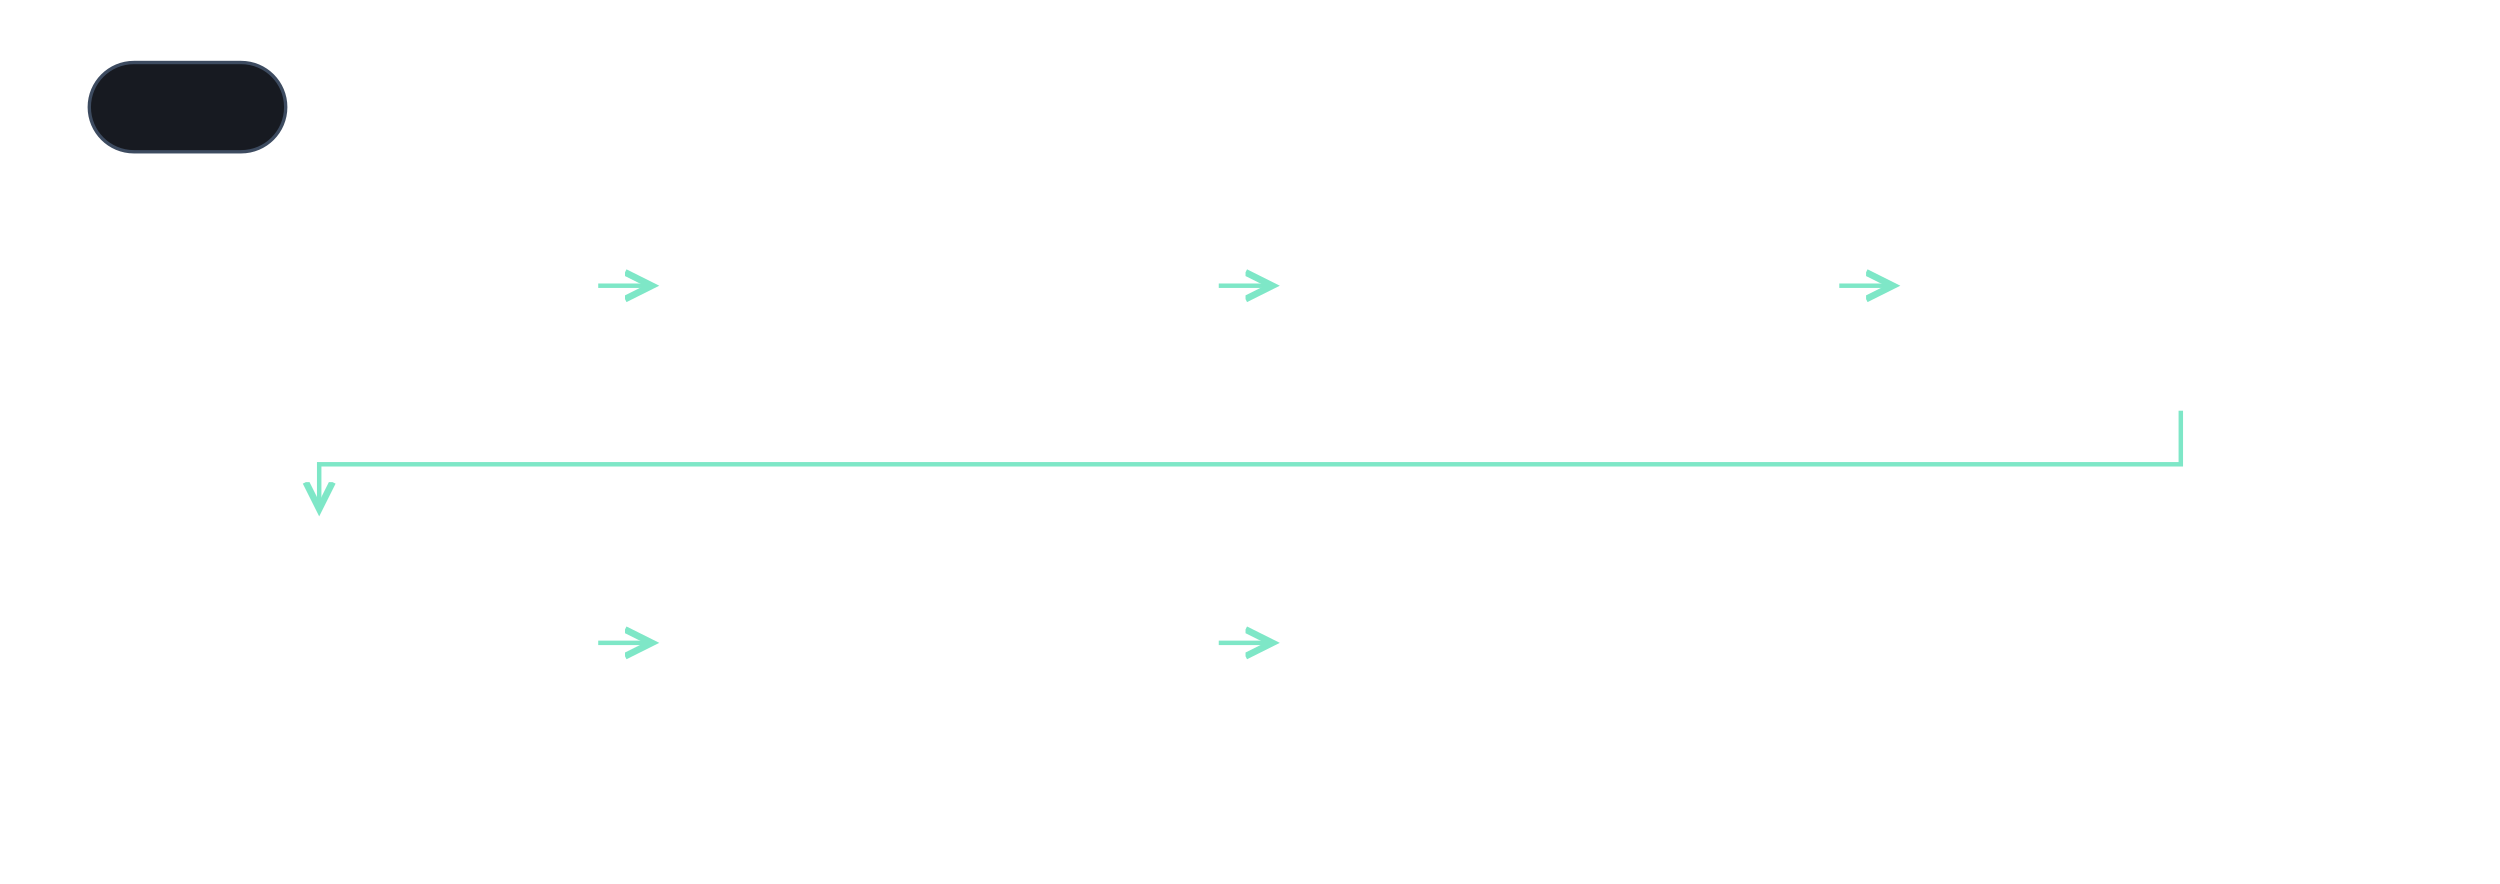
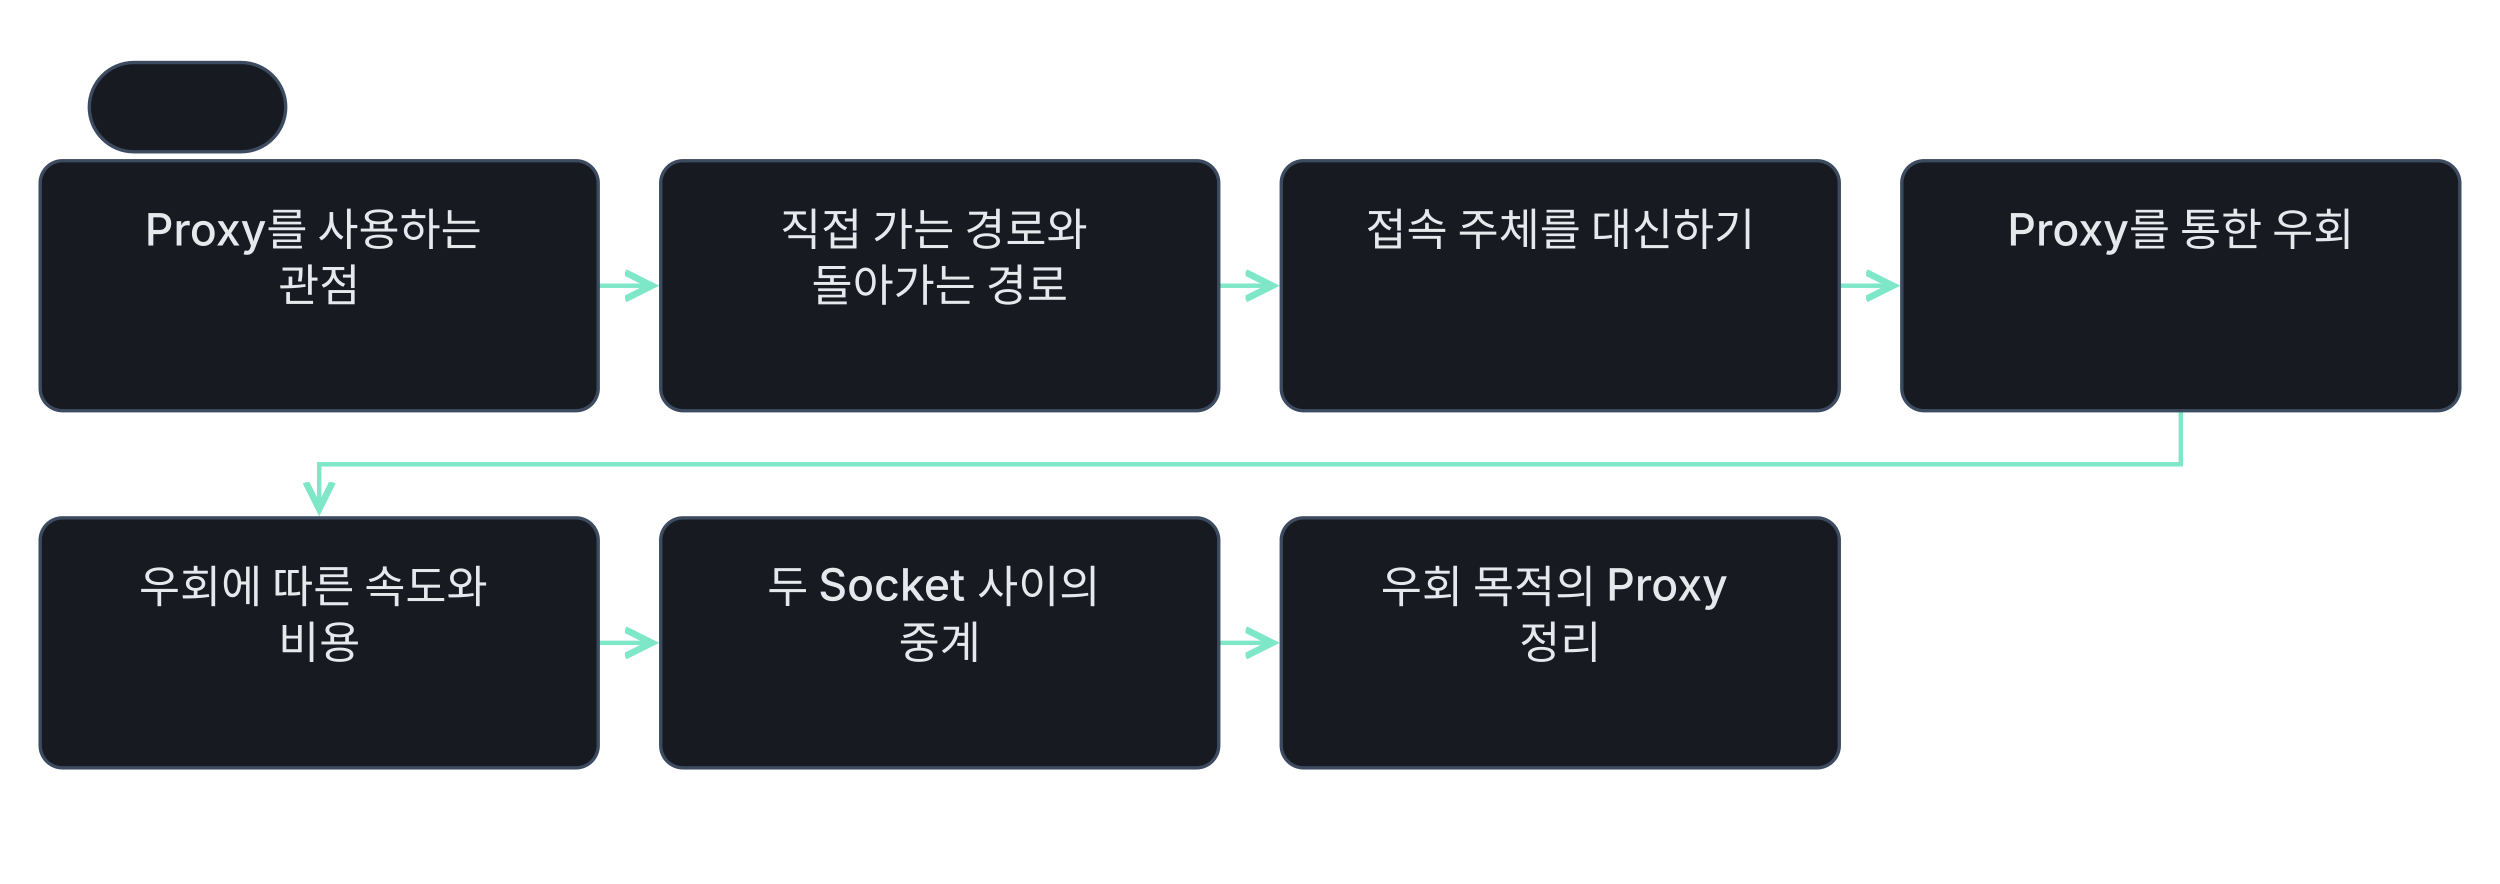
<svg xmlns="http://www.w3.org/2000/svg" class="learning-flow" viewBox="0 0 1120 396" role="group" aria-labelledby="lesson-06-advanced-export-title lesson-06-advanced-export-desc" lang="ko">
  <defs>
    <marker id="lesson-06-advanced-export-arrow" markerWidth="8" markerHeight="8" refX="6" refY="4" orient="auto">
      <path d="M0 1 L6 4 L0 7" fill="none" stroke="#7ee7c7" stroke-width="1.5" />
    </marker>
  </defs>
-   <style>.learning-flow{background:#0f1115}.learning-flow text{font:500 20px -apple-system,BlinkMacSystemFont,'Apple SD Gothic Neo','Segoe UI',sans-serif;fill:#e6e8ec}.learning-flow .flow-note{font-size:18px;fill:#9aa3b2}.learning-flow rect{fill:#171a21;stroke:#3d4b60;stroke-width:1.5}.learning-flow a:hover rect,.learning-flow a:focus rect{stroke:#7ee7c7;stroke-width:3}.learning-flow a:focus{outline:none}</style>
+   <style>.learning-flow{background:#0f1115}.learning-flow text{font:500 20px -apple-system,BlinkMacSystemFont,'Apple SD Gothic Neo','Segoe UI',sans-serif;fill:#e6e8ec}.learning-flow .flow-note{font-size:18px;fill:#9aa3b2}.learning-flow rect{fill:#171a21;stroke:#3d4b60;stroke-width:1.5}</style>
  <g class="stage-indicator" aria-hidden="true">
    <rect x="40" y="28" width="88" height="40" rx="20" fill="#171a21" stroke="#3d4b60" stroke-width="2" />
    <text x="84" y="55" text-anchor="middle" font-size="20" font-weight="700" fill="#e6e8ec" opacity="0">1 / 7<animate attributeName="opacity" values="1;1;0;0" keyTimes="0;0.094;0.98;1" calcMode="linear" dur="16s" repeatCount="indefinite" />
    </text>
    <text x="84" y="55" text-anchor="middle" font-size="20" font-weight="700" fill="#e6e8ec" opacity="0">2 / 7<animate attributeName="opacity" values="0;1;1;0;0" keyTimes="0;0.094;0.188;0.98;1" calcMode="linear" dur="16s" repeatCount="indefinite" />
    </text>
    <text x="84" y="55" text-anchor="middle" font-size="20" font-weight="700" fill="#e6e8ec" opacity="0">3 / 7<animate attributeName="opacity" values="0;1;1;0;0" keyTimes="0;0.188;0.281;0.98;1" calcMode="linear" dur="16s" repeatCount="indefinite" />
    </text>
    <text x="84" y="55" text-anchor="middle" font-size="20" font-weight="700" fill="#e6e8ec" opacity="0">4 / 7<animate attributeName="opacity" values="0;1;1;0;0" keyTimes="0;0.281;0.375;0.98;1" calcMode="linear" dur="16s" repeatCount="indefinite" />
    </text>
    <text x="84" y="55" text-anchor="middle" font-size="20" font-weight="700" fill="#e6e8ec" opacity="0">5 / 7<animate attributeName="opacity" values="0;1;1;0;0" keyTimes="0;0.375;0.469;0.98;1" calcMode="linear" dur="16s" repeatCount="indefinite" />
    </text>
    <text x="84" y="55" text-anchor="middle" font-size="20" font-weight="700" fill="#e6e8ec" opacity="0">6 / 7<animate attributeName="opacity" values="0;1;1;0;0" keyTimes="0;0.469;0.562;0.98;1" calcMode="linear" dur="16s" repeatCount="indefinite" />
    </text>
    <text x="84" y="55" text-anchor="middle" font-size="20" font-weight="700" fill="#e6e8ec" opacity="0">7 / 7<animate attributeName="opacity" values="0;1;1;0;0" keyTimes="0;0.562;1;0.98;1" calcMode="linear" dur="16s" repeatCount="indefinite" />
    </text>
  </g>
  <g transform="translate(0 56)">
    <g fill="none" stroke="#7ee7c7" stroke-width="2" marker-end="url(#lesson-06-advanced-export-arrow)">
      <path d="M268 72.0 H292" />
      <path d="M546 72.0 H570" />
      <path d="M824 72.0 H848" />
      <path d="M977.0 128 V152.0 H143.0 V172" />
      <path d="M268 232.0 H292" />
      <path d="M546 232.0 H570" />
    </g>
-     <a href="../lesson-06.html#concept-advanced-06-01" target="_top" aria-label="Proxy를 사용하는 관점 설명으로 이동" opacity="0" visibility="hidden">
-       <animate attributeName="opacity" values="0;1;1" keyTimes="0;0.016;1" dur="16s" repeatCount="indefinite" />
-       <animate attributeName="visibility" values="hidden;visible;visible" keyTimes="0;0.016;1" calcMode="discrete" dur="16s" repeatCount="indefinite" />
-       <rect x="18" y="16" width="250" height="112" rx="10" />
-       <text x="143.0" y="54" text-anchor="middle">
-         <tspan x="143.0" dy="0">Proxy를 사용하는</tspan>
-         <tspan x="143.0" dy="25">관점</tspan>
-       </text>
-     </a>
-     <a href="../lesson-06.html#concept-advanced-06-02" target="_top" aria-label="직접 가는 경로와 돌아가는 경로 설명으로 이동" opacity="0" visibility="hidden">
-       <animate attributeName="opacity" values="0;0;1;1" keyTimes="0;0.094;0.109;1" dur="16s" repeatCount="indefinite" />
-       <animate attributeName="visibility" values="hidden;hidden;visible;visible" keyTimes="0;0.094;0.109;1" calcMode="discrete" dur="16s" repeatCount="indefinite" />
-       <rect x="296" y="16" width="250" height="112" rx="10" />
-       <text x="421.0" y="54" text-anchor="middle">
-         <tspan x="421.0" dy="0">직접 가는 경로와</tspan>
-         <tspan x="421.0" dy="25">돌아가는 경로</tspan>
-       </text>
-     </a>
-     <a href="../lesson-06.html#concept-advanced-06-03" target="_top" aria-label="접속 주체를 대신하기 설명으로 이동" opacity="0" visibility="hidden">
-       <animate attributeName="opacity" values="0;0;1;1" keyTimes="0;0.188;0.203;1" dur="16s" repeatCount="indefinite" />
-       <animate attributeName="visibility" values="hidden;hidden;visible;visible" keyTimes="0;0.188;0.203;1" calcMode="discrete" dur="16s" repeatCount="indefinite" />
-       <rect x="574" y="16" width="250" height="112" rx="10" />
-       <text x="699.0" y="54" text-anchor="middle">
-         <tspan x="699.0" dy="0">접속 주체를 대신하기</tspan>
-       </text>
-     </a>
-     <a href="../lesson-06.html#concept-advanced-06-04" target="_top" aria-label="Proxy를 통한 우회 설명으로 이동" opacity="0" visibility="hidden">
-       <animate attributeName="opacity" values="0;0;1;1" keyTimes="0;0.281;0.297;1" dur="16s" repeatCount="indefinite" />
-       <animate attributeName="visibility" values="hidden;hidden;visible;visible" keyTimes="0;0.281;0.297;1" calcMode="discrete" dur="16s" repeatCount="indefinite" />
-       <rect x="852" y="16" width="250" height="112" rx="10" />
-       <text x="977.0" y="54" text-anchor="middle">
-         <tspan x="977.0" dy="0">Proxy를 통한 우회</tspan>
-       </text>
-     </a>
-     <a href="../lesson-06.html#concept-advanced-06-05" target="_top" aria-label="우회에 따른 속도와 비용 설명으로 이동" opacity="0" visibility="hidden">
-       <animate attributeName="opacity" values="0;0;1;1" keyTimes="0;0.375;0.391;1" dur="16s" repeatCount="indefinite" />
-       <animate attributeName="visibility" values="hidden;hidden;visible;visible" keyTimes="0;0.375;0.391;1" calcMode="discrete" dur="16s" repeatCount="indefinite" />
-       <rect x="18" y="176" width="250" height="112" rx="10" />
-       <text x="143.0" y="214" text-anchor="middle">
-         <tspan x="143.0" dy="0">우회에 따른 속도와</tspan>
-         <tspan x="143.0" dy="25">비용</tspan>
-       </text>
-     </a>
-     <a href="../lesson-06.html#concept-advanced-06-06" target="_top" aria-label="두 Socket 사이의 중계 설명으로 이동" opacity="0" visibility="hidden">
-       <animate attributeName="opacity" values="0;0;1;1" keyTimes="0;0.469;0.484;1" dur="16s" repeatCount="indefinite" />
-       <animate attributeName="visibility" values="hidden;hidden;visible;visible" keyTimes="0;0.469;0.484;1" calcMode="discrete" dur="16s" repeatCount="indefinite" />
-       <rect x="296" y="176" width="250" height="112" rx="10" />
-       <text x="421.0" y="214" text-anchor="middle">
-         <tspan x="421.0" dy="0">두 Socket 사이의</tspan>
-         <tspan x="421.0" dy="25">중계</tspan>
-       </text>
-     </a>
-     <a href="../lesson-06.html#concept-advanced-06-07" target="_top" aria-label="우회 목적의 Proxy 정리 설명으로 이동" opacity="0" visibility="hidden">
-       <animate attributeName="opacity" values="0;0;1;1" keyTimes="0;0.562;0.578;1" dur="16s" repeatCount="indefinite" />
-       <animate attributeName="visibility" values="hidden;hidden;visible;visible" keyTimes="0;0.562;0.578;1" calcMode="discrete" dur="16s" repeatCount="indefinite" />
-       <rect x="574" y="176" width="250" height="112" rx="10" />
-       <text x="699.0" y="214" text-anchor="middle">
-         <tspan x="699.0" dy="0">우회 목적의 Proxy</tspan>
-         <tspan x="699.0" dy="25">정리</tspan>
-       </text>
-     </a>
+     <animate attributeName="opacity" values="0;1;1" keyTimes="0;0.016;1" dur="16s" repeatCount="indefinite" />
+     <animate attributeName="visibility" values="hidden;visible;visible" keyTimes="0;0.016;1" calcMode="discrete" dur="16s" repeatCount="indefinite" />
+     <rect x="18" y="16" width="250" height="112" rx="10" />
+     <text x="143.0" y="54" text-anchor="middle">
+       <tspan x="143.0" dy="0">Proxy를 사용하는</tspan>
+       <tspan x="143.0" dy="25">관점</tspan>
+     </text>
+     <animate attributeName="opacity" values="0;0;1;1" keyTimes="0;0.094;0.109;1" dur="16s" repeatCount="indefinite" />
+     <animate attributeName="visibility" values="hidden;hidden;visible;visible" keyTimes="0;0.094;0.109;1" calcMode="discrete" dur="16s" repeatCount="indefinite" />
+     <rect x="296" y="16" width="250" height="112" rx="10" />
+     <text x="421.0" y="54" text-anchor="middle">
+       <tspan x="421.0" dy="0">직접 가는 경로와</tspan>
+       <tspan x="421.0" dy="25">돌아가는 경로</tspan>
+     </text>
+     <animate attributeName="opacity" values="0;0;1;1" keyTimes="0;0.188;0.203;1" dur="16s" repeatCount="indefinite" />
+     <animate attributeName="visibility" values="hidden;hidden;visible;visible" keyTimes="0;0.188;0.203;1" calcMode="discrete" dur="16s" repeatCount="indefinite" />
+     <rect x="574" y="16" width="250" height="112" rx="10" />
+     <text x="699.0" y="54" text-anchor="middle">
+       <tspan x="699.0" dy="0">접속 주체를 대신하기</tspan>
+     </text>
+     <animate attributeName="opacity" values="0;0;1;1" keyTimes="0;0.281;0.297;1" dur="16s" repeatCount="indefinite" />
+     <animate attributeName="visibility" values="hidden;hidden;visible;visible" keyTimes="0;0.281;0.297;1" calcMode="discrete" dur="16s" repeatCount="indefinite" />
+     <rect x="852" y="16" width="250" height="112" rx="10" />
+     <text x="977.0" y="54" text-anchor="middle">
+       <tspan x="977.0" dy="0">Proxy를 통한 우회</tspan>
+     </text>
+     <animate attributeName="opacity" values="0;0;1;1" keyTimes="0;0.375;0.391;1" dur="16s" repeatCount="indefinite" />
+     <animate attributeName="visibility" values="hidden;hidden;visible;visible" keyTimes="0;0.375;0.391;1" calcMode="discrete" dur="16s" repeatCount="indefinite" />
+     <rect x="18" y="176" width="250" height="112" rx="10" />
+     <text x="143.0" y="214" text-anchor="middle">
+       <tspan x="143.0" dy="0">우회에 따른 속도와</tspan>
+       <tspan x="143.0" dy="25">비용</tspan>
+     </text>
+     <animate attributeName="opacity" values="0;0;1;1" keyTimes="0;0.469;0.484;1" dur="16s" repeatCount="indefinite" />
+     <animate attributeName="visibility" values="hidden;hidden;visible;visible" keyTimes="0;0.469;0.484;1" calcMode="discrete" dur="16s" repeatCount="indefinite" />
+     <rect x="296" y="176" width="250" height="112" rx="10" />
+     <text x="421.0" y="214" text-anchor="middle">
+       <tspan x="421.0" dy="0">두 Socket 사이의</tspan>
+       <tspan x="421.0" dy="25">중계</tspan>
+     </text>
+     <animate attributeName="opacity" values="0;0;1;1" keyTimes="0;0.562;0.578;1" dur="16s" repeatCount="indefinite" />
+     <animate attributeName="visibility" values="hidden;hidden;visible;visible" keyTimes="0;0.562;0.578;1" calcMode="discrete" dur="16s" repeatCount="indefinite" />
+     <rect x="574" y="176" width="250" height="112" rx="10" />
+     <text x="699.0" y="214" text-anchor="middle">
+       <tspan x="699.0" dy="0">우회 목적의 Proxy</tspan>
+       <tspan x="699.0" dy="25">정리</tspan>
+     </text>
  </g>
</svg>
